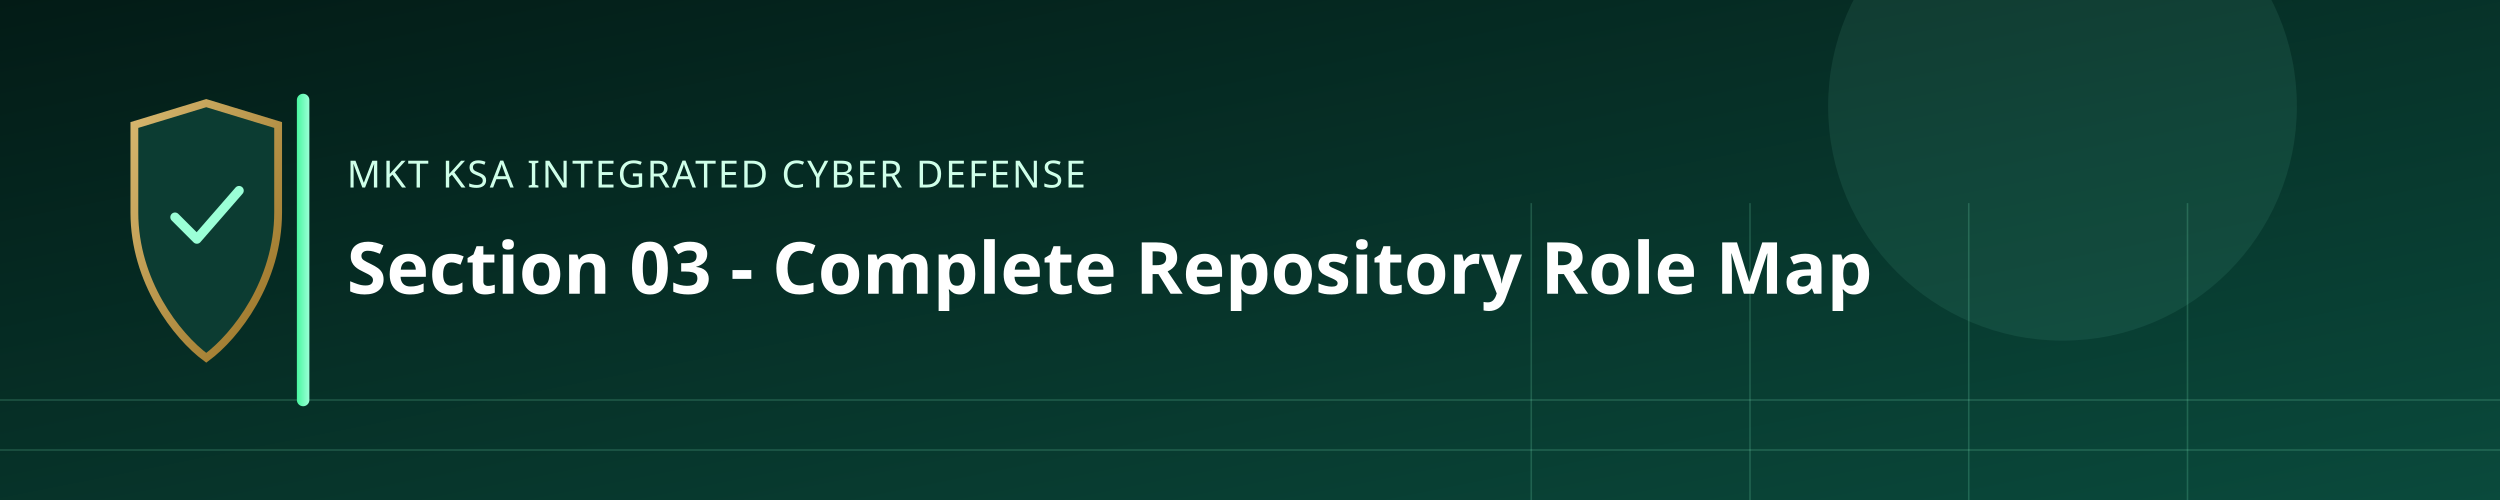
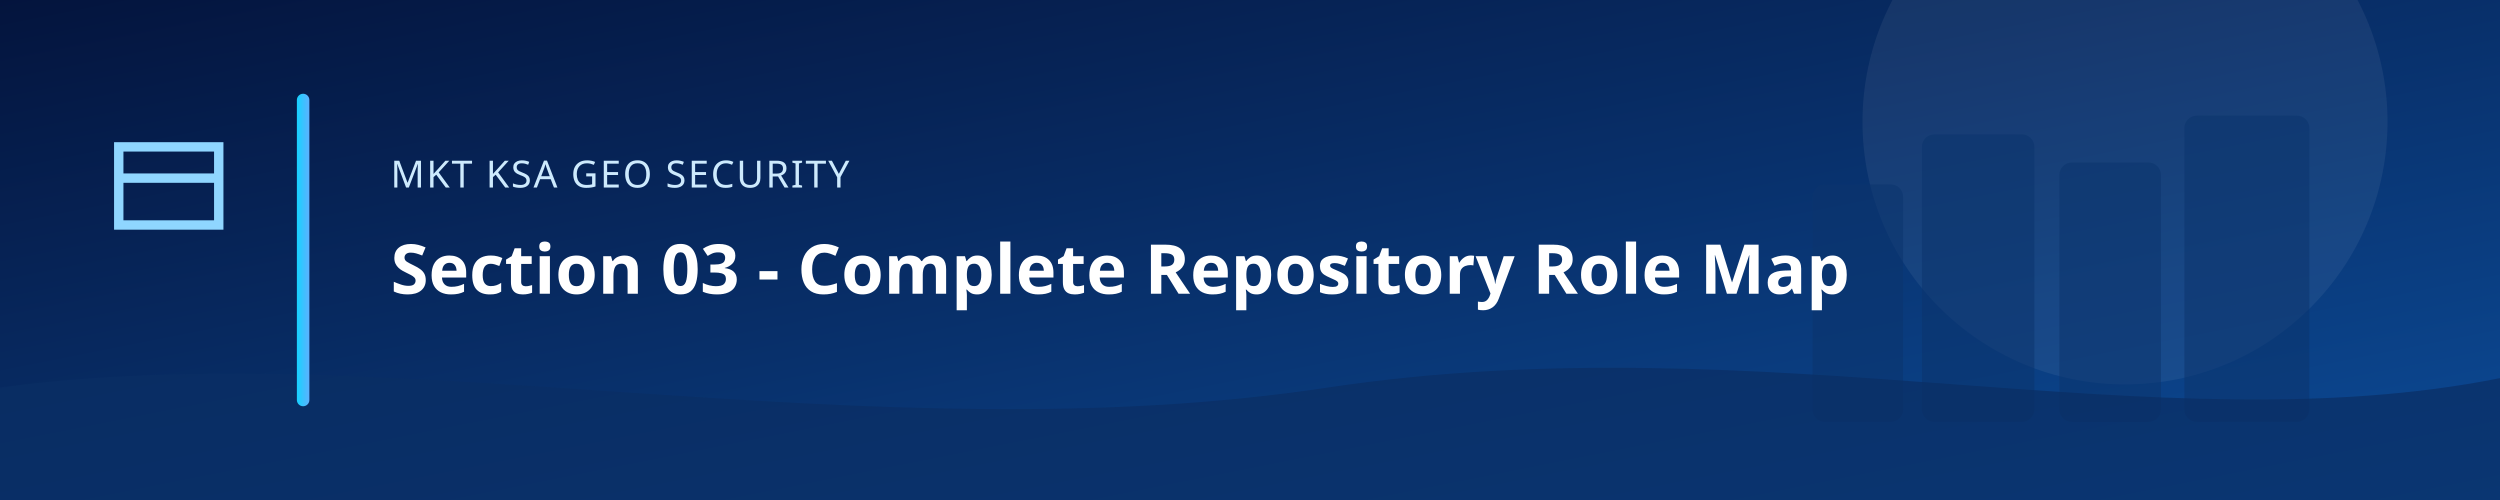
<svg xmlns="http://www.w3.org/2000/svg" width="1600" height="320" viewBox="0 0 1600 320" role="img" aria-label="Section 03 - Complete Repository Role Map banner">
  <defs>
    <linearGradient id="bg" x1="0" y1="0" x2="1" y2="1">
-       <stop offset="0%" stop-color="#031b16" />
-       <stop offset="100%" stop-color="#0a4a3c" />
+       <stop offset="0%" stop-color="#04143d" />
+       <stop offset="100%" stop-color="#0c4b97" />
    </linearGradient>
-     <linearGradient id="neon" x1="0" y1="0" x2="1" y2="0">
-       <stop offset="0%" stop-color="#49f7a0" />
-       <stop offset="100%" stop-color="#9bffd7" />
-     </linearGradient>
-     <linearGradient id="gold" x1="0" y1="0" x2="1" y2="1">
-       <stop offset="0%" stop-color="#d7b76f" />
-       <stop offset="100%" stop-color="#987225" />
+     <linearGradient id="line" x1="0" y1="0" x2="1" y2="0">
+       <stop offset="0%" stop-color="#16d2ff" />
+       <stop offset="100%" stop-color="#5db2ff" />
    </linearGradient>
  </defs>
  <rect width="1600" height="320" fill="url(#bg)" />
-   <circle cx="1320" cy="68" r="150" fill="#90ffd8" fill-opacity="0.08" />
-   <g stroke="#8bffcf" stroke-opacity="0.18" stroke-width="1" fill="none">
-     <path d="M0 256 L1600 256" />
-     <path d="M0 288 L1600 288" />
-     <path d="M980 130 L980 320" />
-     <path d="M1120 130 L1120 320" />
-     <path d="M1260 130 L1260 320" />
-     <path d="M1400 130 L1400 320" />
+   <circle cx="1360" cy="78" r="168" fill="#ffffff" fill-opacity="0.06" />
+   <g fill="#0b356e" fill-opacity="0.56">
+     <rect x="1160" y="118" width="58" height="152" rx="8" />
+     <rect x="1230" y="86" width="72" height="184" rx="8" />
+     <rect x="1318" y="104" width="65" height="166" rx="8" />
+     <rect x="1398" y="74" width="80" height="196" rx="8" />
  </g>
-   <g transform="translate(70,56)">
-     <path d="M62 10 L108 24 V80 C108 124 81 159 62 173 C43 159 16 124 16 80 V24 Z" fill="#0c3c32" stroke="url(#gold)" stroke-width="5" />
-     <path d="M42 83 L56 97 L83 66" fill="none" stroke="#9bffd7" stroke-width="6" stroke-linecap="round" stroke-linejoin="round" />
+   <path d="M0 248 C 250 214, 560 292, 850 248 C 1130 206, 1380 286, 1600 242 L1600 320 L0 320 Z" fill="#0b2f64" fill-opacity="0.72" />
+   <rect x="190" y="60" width="8" height="200" rx="4" fill="url(#line)" />
+   <g transform="translate(62,72)">
+     <path d="M14 22 H78 V72 H14 Z" fill="none" stroke="#8fd6ff" stroke-width="6" />
+     <path d="M14 42 H78" stroke="#8fd6ff" stroke-width="6" />
  </g>
-   <rect x="190" y="60" width="8" height="200" rx="4" fill="url(#neon)" />
-   <text x="222" y="120" fill="#cfffe9" font-size="24" font-family="Segoe UI, Tahoma, sans-serif" letter-spacing="1.2">MKT KSA INTEGRATED CYBER DEFENSE</text>
-   <text x="222" y="188" fill="#ffffff" font-size="46" font-family="Segoe UI, Tahoma, sans-serif" font-weight="700">Section 03 - Complete Repository Role Map</text>
+   <text x="250" y="120" fill="#cdeafd" font-size="24" font-family="Segoe UI, Tahoma, sans-serif" letter-spacing="1.2">MKT KSA GEO SECURITY</text>
+   <text x="250" y="188" fill="#ffffff" font-size="44" font-family="Segoe UI, Tahoma, sans-serif" font-weight="700">Section 03 - Complete Repository Role Map</text>
</svg>
